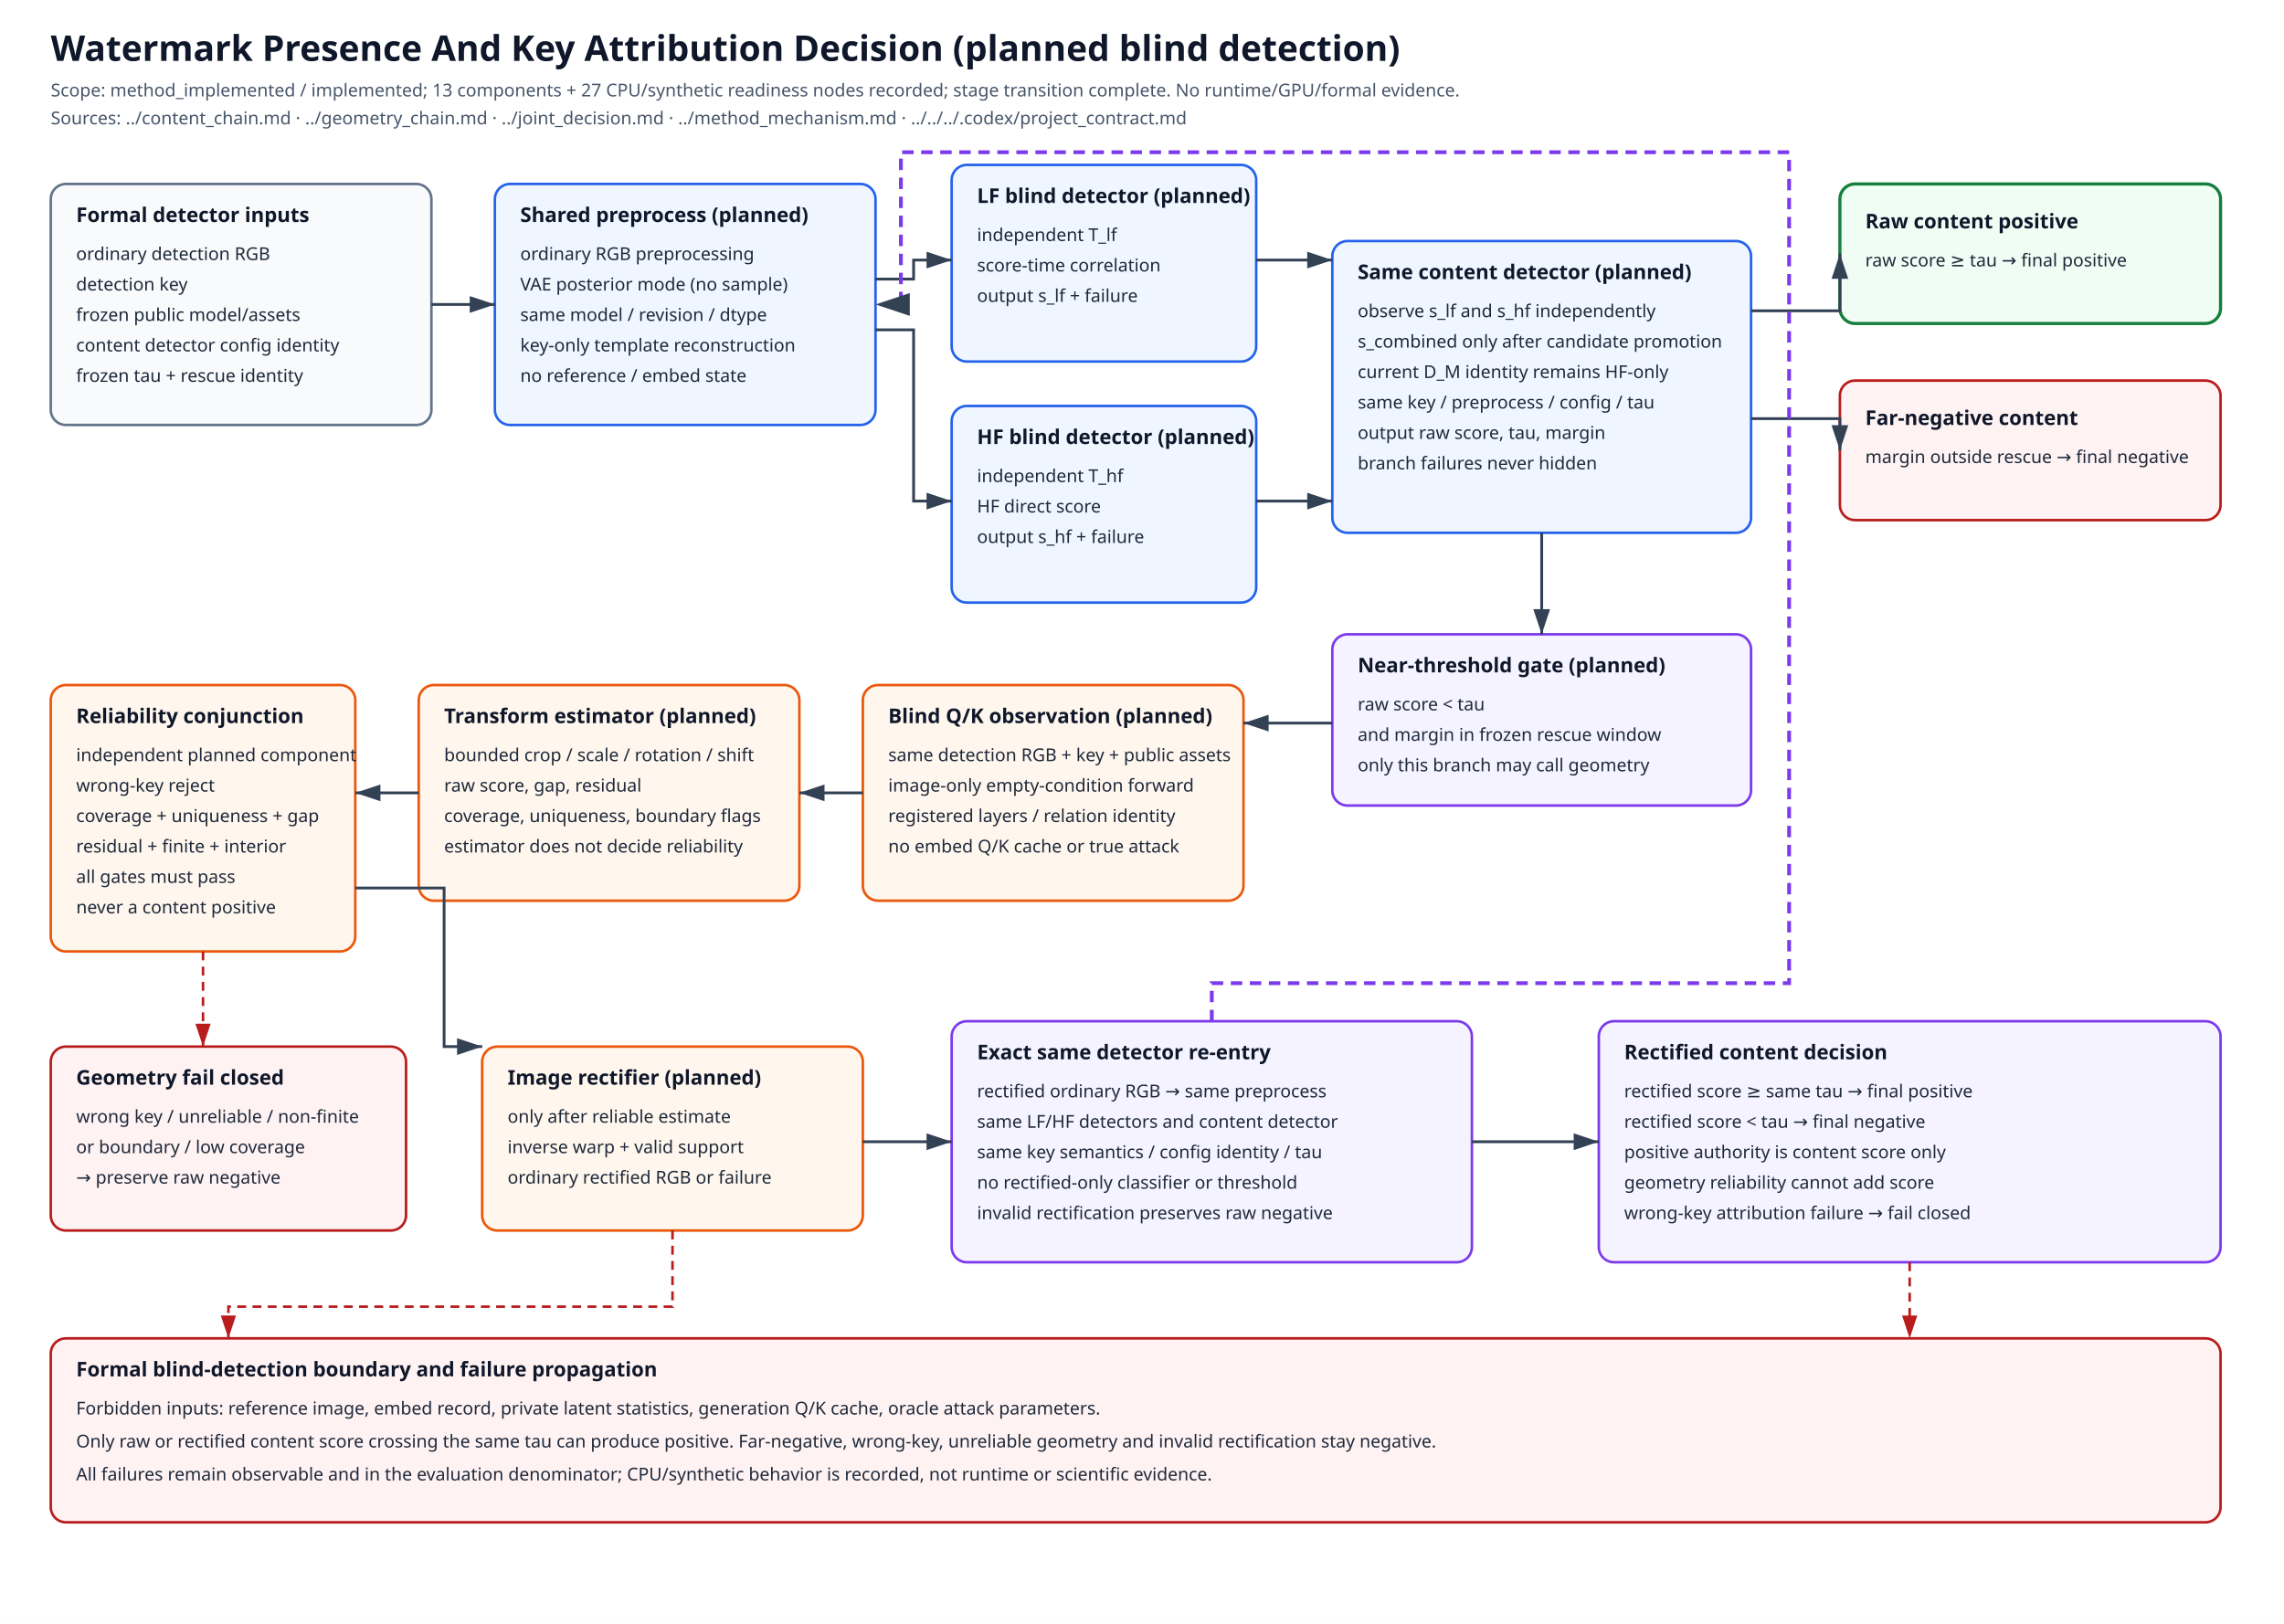
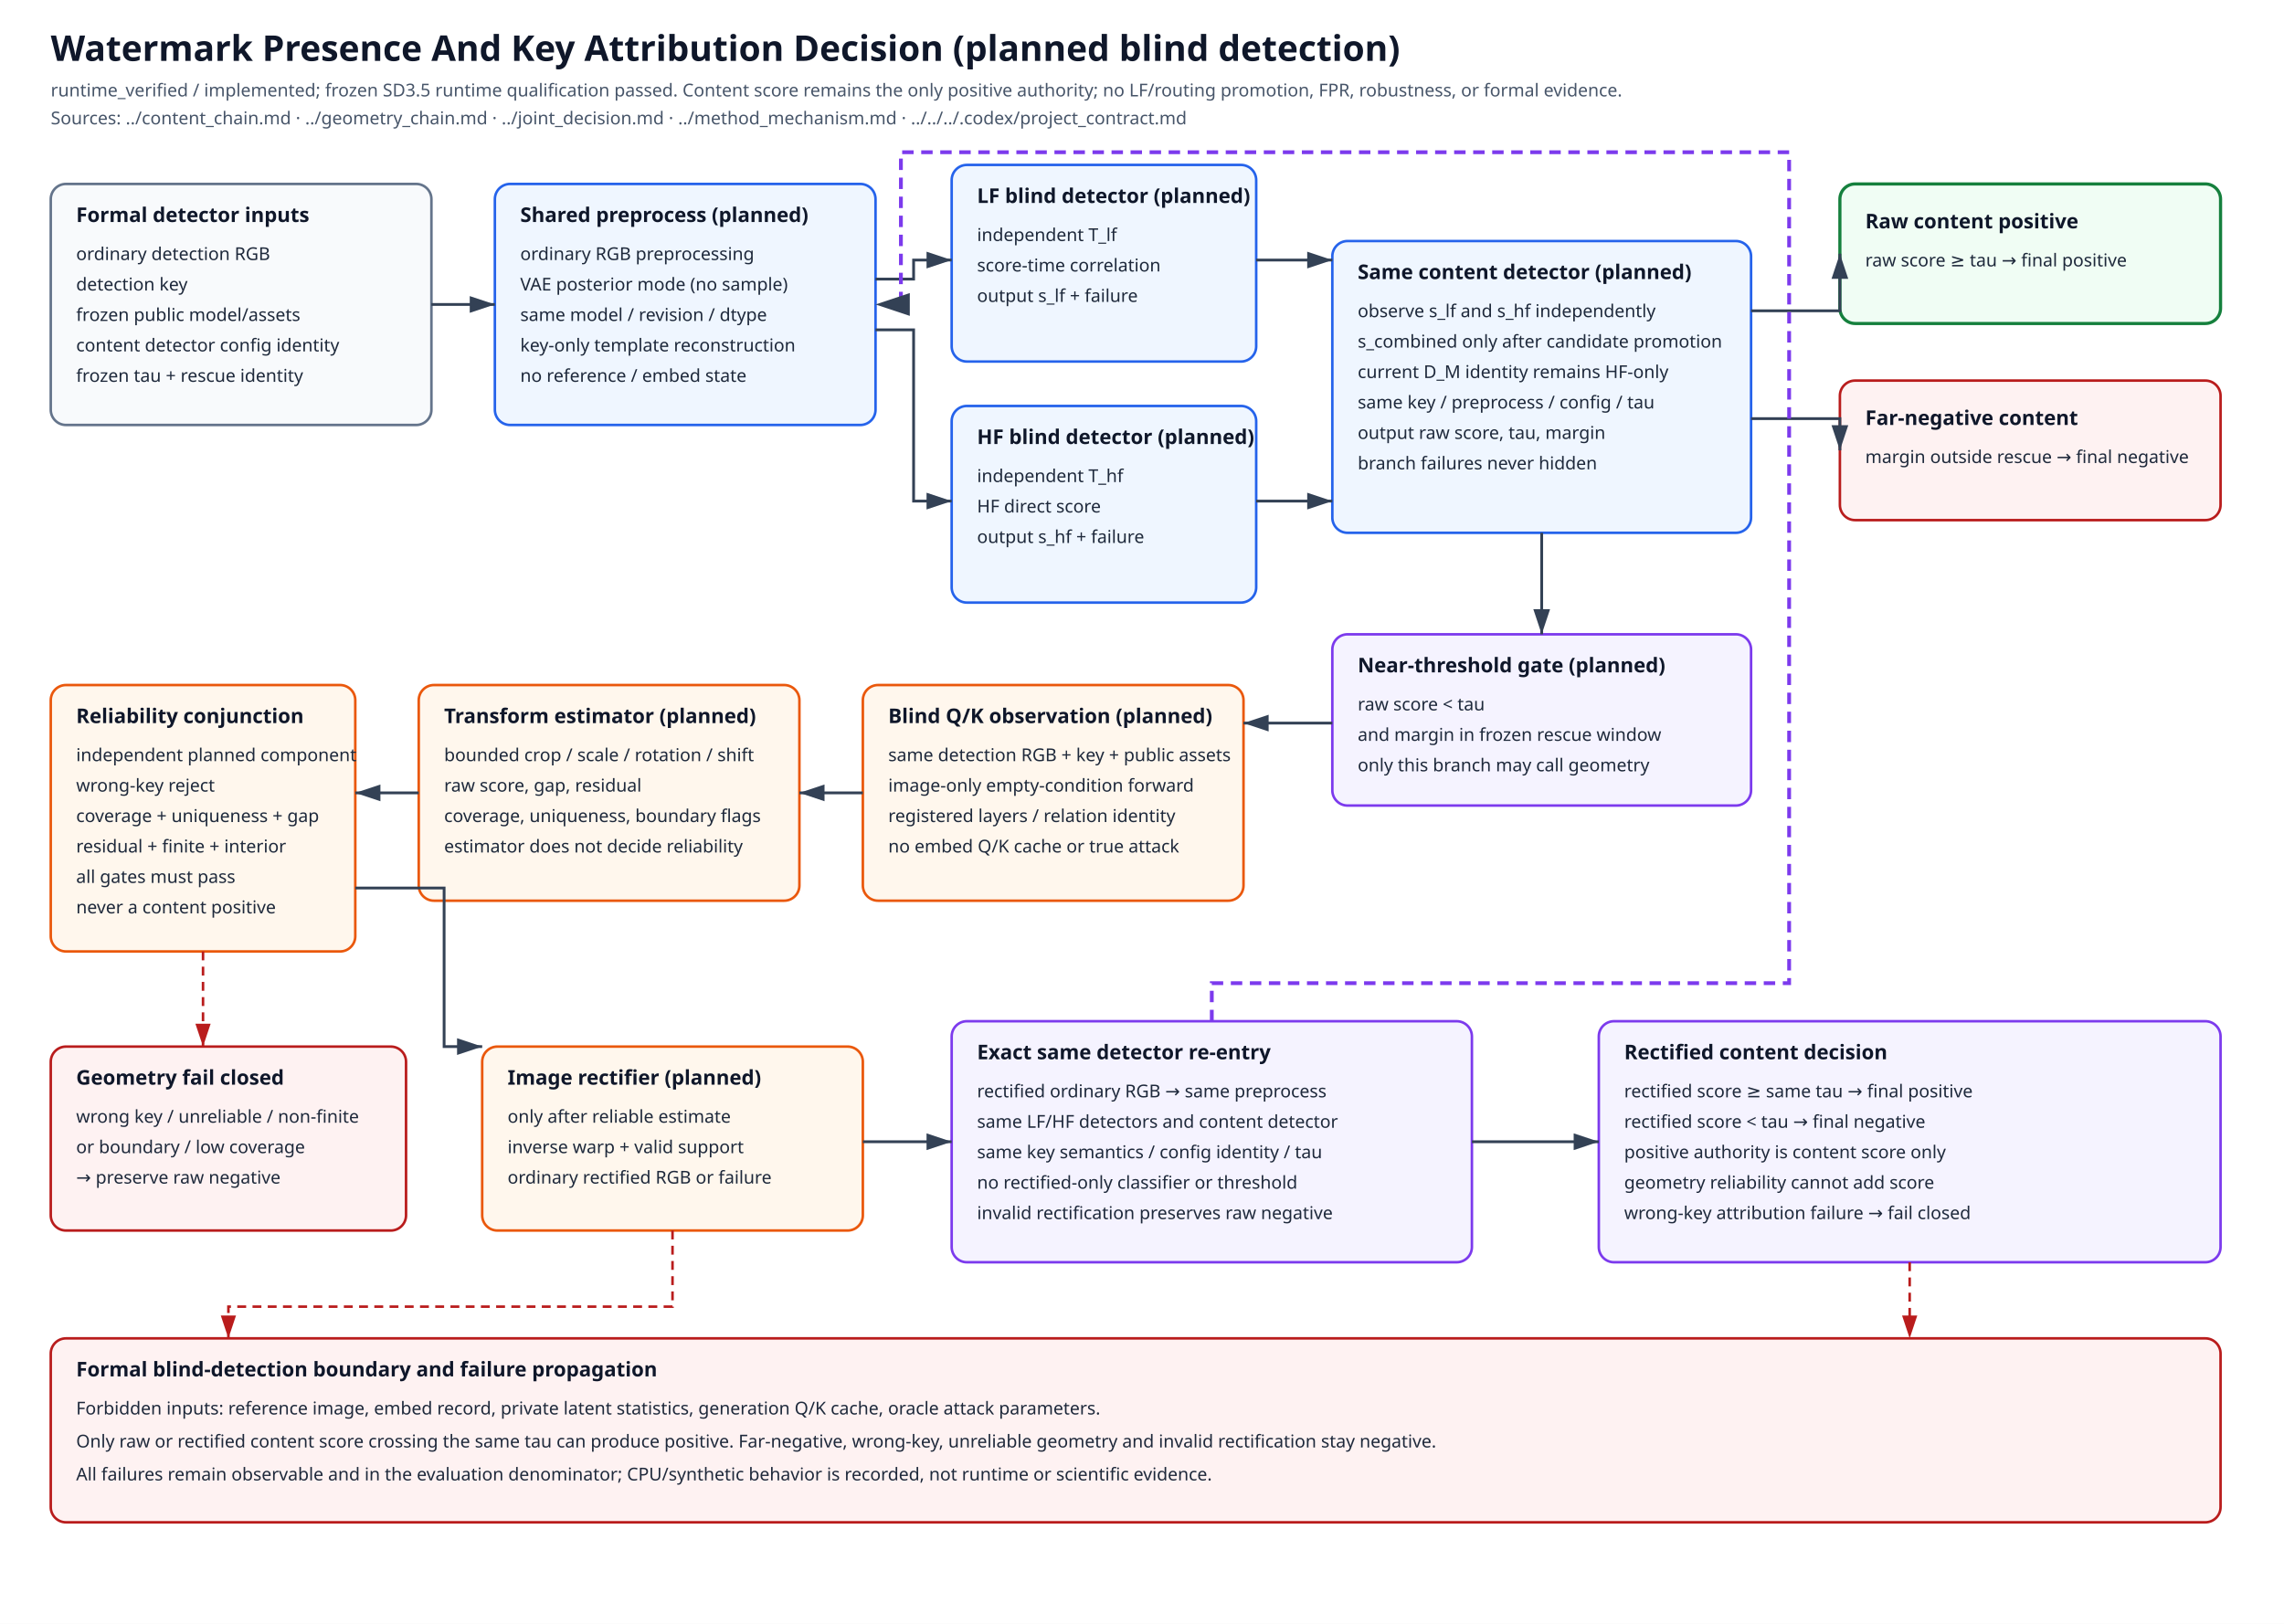
<svg xmlns="http://www.w3.org/2000/svg" width="1800" height="1280" viewBox="0 0 1800 1280">
  <defs>
    <marker id="arrow" markerWidth="10" markerHeight="10" refX="9" refY="3" orient="auto">
      <path d="M0,0 L9,3 L0,6 Z" fill="#334155" />
    </marker>
    <marker id="arrow-red" markerWidth="10" markerHeight="10" refX="9" refY="3" orient="auto">
      <path d="M0,0 L9,3 L0,6 Z" fill="#b91c1c" />
    </marker>
    <style>
      .title{font:700 28px sans-serif;fill:#0f172a}.sub{font:14px sans-serif;fill:#475569}.hdr{font:700 16px sans-serif;fill:#0f172a}
      .txt{font:14px sans-serif;fill:#1e293b}.small{font:12px sans-serif;fill:#334155}
      .box{fill:#f8fafc;stroke:#64748b;stroke-width:2;rx:12}.content{fill:#eff6ff;stroke:#2563eb;stroke-width:2;rx:12}
      .geometry{fill:#fff7ed;stroke:#ea580c;stroke-width:2;rx:12}.joint{fill:#f5f3ff;stroke:#7c3aed;stroke-width:2;rx:12}
      .pos{fill:#f0fdf4;stroke:#15803d;stroke-width:2.5;rx:12}.neg{fill:#fef2f2;stroke:#b91c1c;stroke-width:2;rx:12}
      .flow{fill:none;stroke:#334155;stroke-width:2.2;marker-end:url(#arrow)}.loop{fill:none;stroke:#7c3aed;stroke-width:3;stroke-dasharray:9 6;marker-end:url(#arrow)}
      .bad{fill:none;stroke:#b91c1c;stroke-width:2;stroke-dasharray:7 5;marker-end:url(#arrow-red)}
    </style>
  </defs>
  <rect width="1800" height="1280" fill="#fff" />
  <text x="40" y="48" class="title">Watermark Presence And Key Attribution Decision (planned blind detection)</text>
-   <text x="40" y="76" class="sub">Scope: method_implemented / implemented; 13 components + 27 CPU/synthetic readiness nodes recorded; stage transition complete. No runtime/GPU/formal evidence.</text>
+   <text x="40" y="76" class="sub">runtime_verified / implemented; frozen SD3.5 runtime qualification passed. Content score remains the only positive authority; no LF/routing promotion, FPR, robustness, or formal evidence.</text>
  <text x="40" y="98" class="sub">Sources: ../content_chain.md · ../geometry_chain.md · ../joint_decision.md · ../method_mechanism.md · ../../../.codex/project_contract.md</text>
  <rect x="40" y="145" width="300" height="190" class="box" />
  <text x="60" y="175" class="hdr">Formal detector inputs</text>
  <text x="60" y="205" class="txt">
    <tspan x="60">ordinary detection RGB</tspan>
    <tspan x="60" dy="24">detection key</tspan>
    <tspan x="60" dy="24">frozen public model/assets</tspan>
    <tspan x="60" dy="24">content detector config identity</tspan>
    <tspan x="60" dy="24">frozen tau + rescue identity</tspan>
  </text>
  <rect x="390" y="145" width="300" height="190" class="content" />
  <text x="410" y="175" class="hdr">Shared preprocess (planned)</text>
  <text x="410" y="205" class="txt">
    <tspan x="410">ordinary RGB preprocessing</tspan>
    <tspan x="410" dy="24">VAE posterior mode (no sample)</tspan>
    <tspan x="410" dy="24">same model / revision / dtype</tspan>
    <tspan x="410" dy="24">key-only template reconstruction</tspan>
    <tspan x="410" dy="24">no reference / embed state</tspan>
  </text>
  <rect x="750" y="130" width="240" height="155" class="content" />
  <text x="770" y="160" class="hdr">LF blind detector (planned)</text>
  <text x="770" y="190" class="txt">
    <tspan x="770">independent T_lf</tspan>
    <tspan x="770" dy="24">score-time correlation</tspan>
    <tspan x="770" dy="24">output s_lf + failure</tspan>
  </text>
  <rect x="750" y="320" width="240" height="155" class="content" />
  <text x="770" y="350" class="hdr">HF blind detector (planned)</text>
  <text x="770" y="380" class="txt">
    <tspan x="770">independent T_hf</tspan>
    <tspan x="770" dy="24">HF direct score</tspan>
    <tspan x="770" dy="24">output s_hf + failure</tspan>
  </text>
  <rect x="1050" y="190" width="330" height="230" class="content" />
  <text x="1070" y="220" class="hdr">Same content detector (planned)</text>
  <text x="1070" y="250" class="txt">
    <tspan x="1070">observe s_lf and s_hf independently</tspan>
    <tspan x="1070" dy="24">s_combined only after candidate promotion</tspan>
    <tspan x="1070" dy="24">current D_M identity remains HF-only</tspan>
    <tspan x="1070" dy="24">same key / preprocess / config / tau</tspan>
    <tspan x="1070" dy="24">output raw score, tau, margin</tspan>
    <tspan x="1070" dy="24">branch failures never hidden</tspan>
  </text>
  <rect x="1450" y="145" width="300" height="110" class="pos" />
  <text x="1470" y="180" class="hdr">Raw content positive</text>
  <text x="1470" y="210" class="txt">raw score ≥ tau → final positive</text>
  <rect x="1450" y="300" width="300" height="110" class="neg" />
  <text x="1470" y="335" class="hdr">Far-negative content</text>
  <text x="1470" y="365" class="txt">margin outside rescue → final negative</text>
  <rect x="1050" y="500" width="330" height="135" class="joint" />
  <text x="1070" y="530" class="hdr">Near-threshold gate (planned)</text>
  <text x="1070" y="560" class="txt">
    <tspan x="1070">raw score &lt; tau</tspan>
    <tspan x="1070" dy="24">and margin in frozen rescue window</tspan>
    <tspan x="1070" dy="24">only this branch may call geometry</tspan>
  </text>
  <rect x="680" y="540" width="300" height="170" class="geometry" />
  <text x="700" y="570" class="hdr">Blind Q/K observation (planned)</text>
  <text x="700" y="600" class="txt">
    <tspan x="700">same detection RGB + key + public assets</tspan>
    <tspan x="700" dy="24">image-only empty-condition forward</tspan>
    <tspan x="700" dy="24">registered layers / relation identity</tspan>
    <tspan x="700" dy="24">no embed Q/K cache or true attack</tspan>
  </text>
  <rect x="330" y="540" width="300" height="170" class="geometry" />
  <text x="350" y="570" class="hdr">Transform estimator (planned)</text>
  <text x="350" y="600" class="txt">
    <tspan x="350">bounded crop / scale / rotation / shift</tspan>
    <tspan x="350" dy="24">raw score, gap, residual</tspan>
    <tspan x="350" dy="24">coverage, uniqueness, boundary flags</tspan>
    <tspan x="350" dy="24">estimator does not decide reliability</tspan>
  </text>
  <rect x="40" y="540" width="240" height="210" class="geometry" />
  <text x="60" y="570" class="hdr">Reliability conjunction</text>
  <text x="60" y="600" class="txt">
    <tspan x="60">independent planned component</tspan>
    <tspan x="60" dy="24">wrong-key reject</tspan>
    <tspan x="60" dy="24">coverage + uniqueness + gap</tspan>
    <tspan x="60" dy="24">residual + finite + interior</tspan>
    <tspan x="60" dy="24">all gates must pass</tspan>
    <tspan x="60" dy="24">never a content positive</tspan>
  </text>
  <rect x="40" y="825" width="280" height="145" class="neg" />
  <text x="60" y="855" class="hdr">Geometry fail closed</text>
  <text x="60" y="885" class="txt">
    <tspan x="60">wrong key / unreliable / non-finite</tspan>
    <tspan x="60" dy="24">or boundary / low coverage</tspan>
    <tspan x="60" dy="24">→ preserve raw negative</tspan>
  </text>
  <rect x="380" y="825" width="300" height="145" class="geometry" />
  <text x="400" y="855" class="hdr">Image rectifier (planned)</text>
  <text x="400" y="885" class="txt">
    <tspan x="400">only after reliable estimate</tspan>
    <tspan x="400" dy="24">inverse warp + valid support</tspan>
    <tspan x="400" dy="24">ordinary rectified RGB or failure</tspan>
  </text>
  <rect x="750" y="805" width="410" height="190" class="joint" />
  <text x="770" y="835" class="hdr">Exact same detector re-entry</text>
  <text x="770" y="865" class="txt">
    <tspan x="770">rectified ordinary RGB → same preprocess</tspan>
    <tspan x="770" dy="24">same LF/HF detectors and content detector</tspan>
    <tspan x="770" dy="24">same key semantics / config identity / tau</tspan>
    <tspan x="770" dy="24">no rectified-only classifier or threshold</tspan>
    <tspan x="770" dy="24">invalid rectification preserves raw negative</tspan>
  </text>
  <rect x="1260" y="805" width="490" height="190" class="joint" />
  <text x="1280" y="835" class="hdr">Rectified content decision</text>
  <text x="1280" y="865" class="txt">
    <tspan x="1280">rectified score ≥ same tau → final positive</tspan>
    <tspan x="1280" dy="24">rectified score &lt; tau → final negative</tspan>
    <tspan x="1280" dy="24">positive authority is content score only</tspan>
    <tspan x="1280" dy="24">geometry reliability cannot add score</tspan>
    <tspan x="1280" dy="24">wrong-key attribution failure → fail closed</tspan>
  </text>
  <rect x="40" y="1055" width="1710" height="145" class="neg" />
  <text x="60" y="1085" class="hdr">Formal blind-detection boundary and failure propagation</text>
  <text x="60" y="1115" class="txt">
    <tspan x="60">Forbidden inputs: reference image, embed record, private latent statistics, generation Q/K cache, oracle attack parameters.</tspan>
    <tspan x="60" dy="26">Only raw or rectified content score crossing the same tau can produce positive. Far-negative, wrong-key, unreliable geometry and invalid rectification stay negative.</tspan>
    <tspan x="60" dy="26">All failures remain observable and in the evaluation denominator; CPU/synthetic behavior is recorded, not runtime or scientific evidence.</tspan>
  </text>
  <path d="M340 240 H390" class="flow" />
  <path d="M690 220 H720 V205 H750" class="flow" />
  <path d="M690 260 H720 V395 H750" class="flow" />
  <path d="M990 205 H1050" class="flow" />
  <path d="M990 395 H1050" class="flow" />
  <path d="M1380 245 H1450 V200" class="flow" />
  <path d="M1380 330 H1450 V355" class="flow" />
  <path d="M1215 420 V500" class="flow" />
  <path d="M1050 570 H980" class="flow" />
  <path d="M680 625 H630" class="flow" />
  <path d="M330 625 H280" class="flow" />
  <path d="M160 750 V825" class="bad" />
  <path d="M280 700 H350 V825 H380" class="flow" />
  <path d="M680 900 H750" class="flow" />
  <path d="M1160 900 H1260" class="flow" />
  <path d="M955 805 V775 H1410 V120 H710 V240 H690" class="loop" />
  <path d="M530 970 V1030 H180 V1055" class="bad" />
  <path d="M1505 995 V1055" class="bad" />
</svg>
